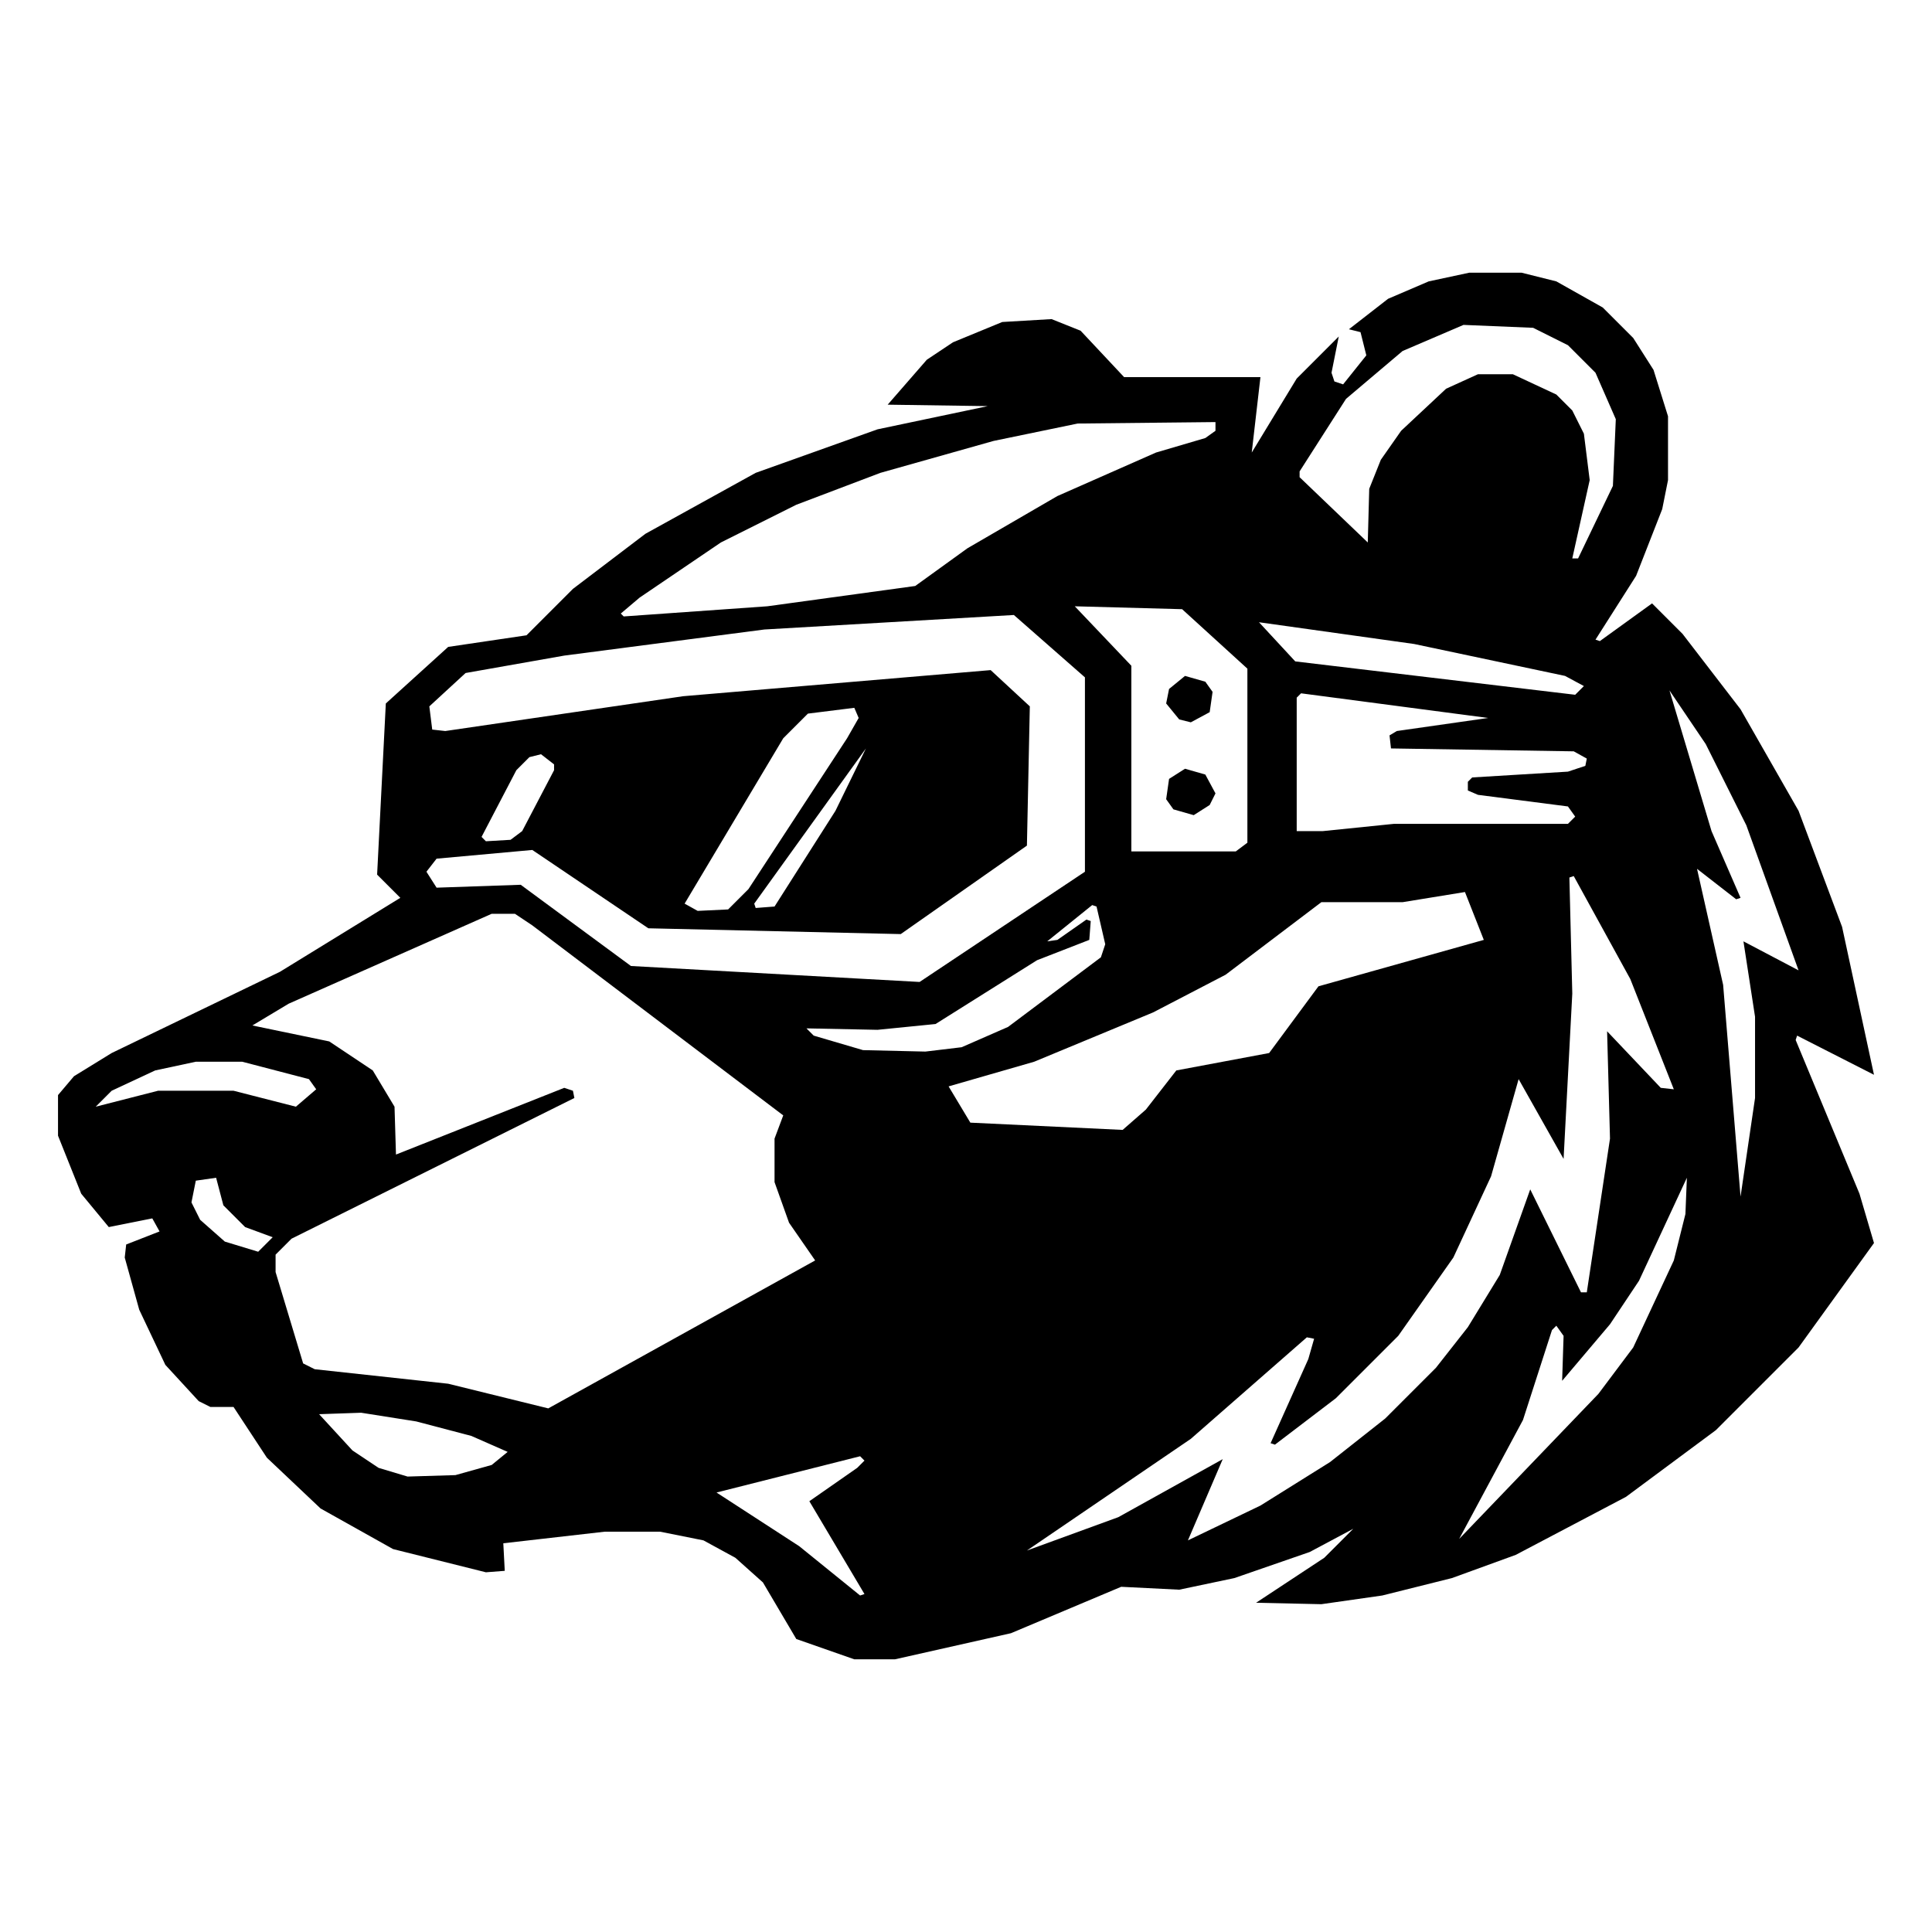
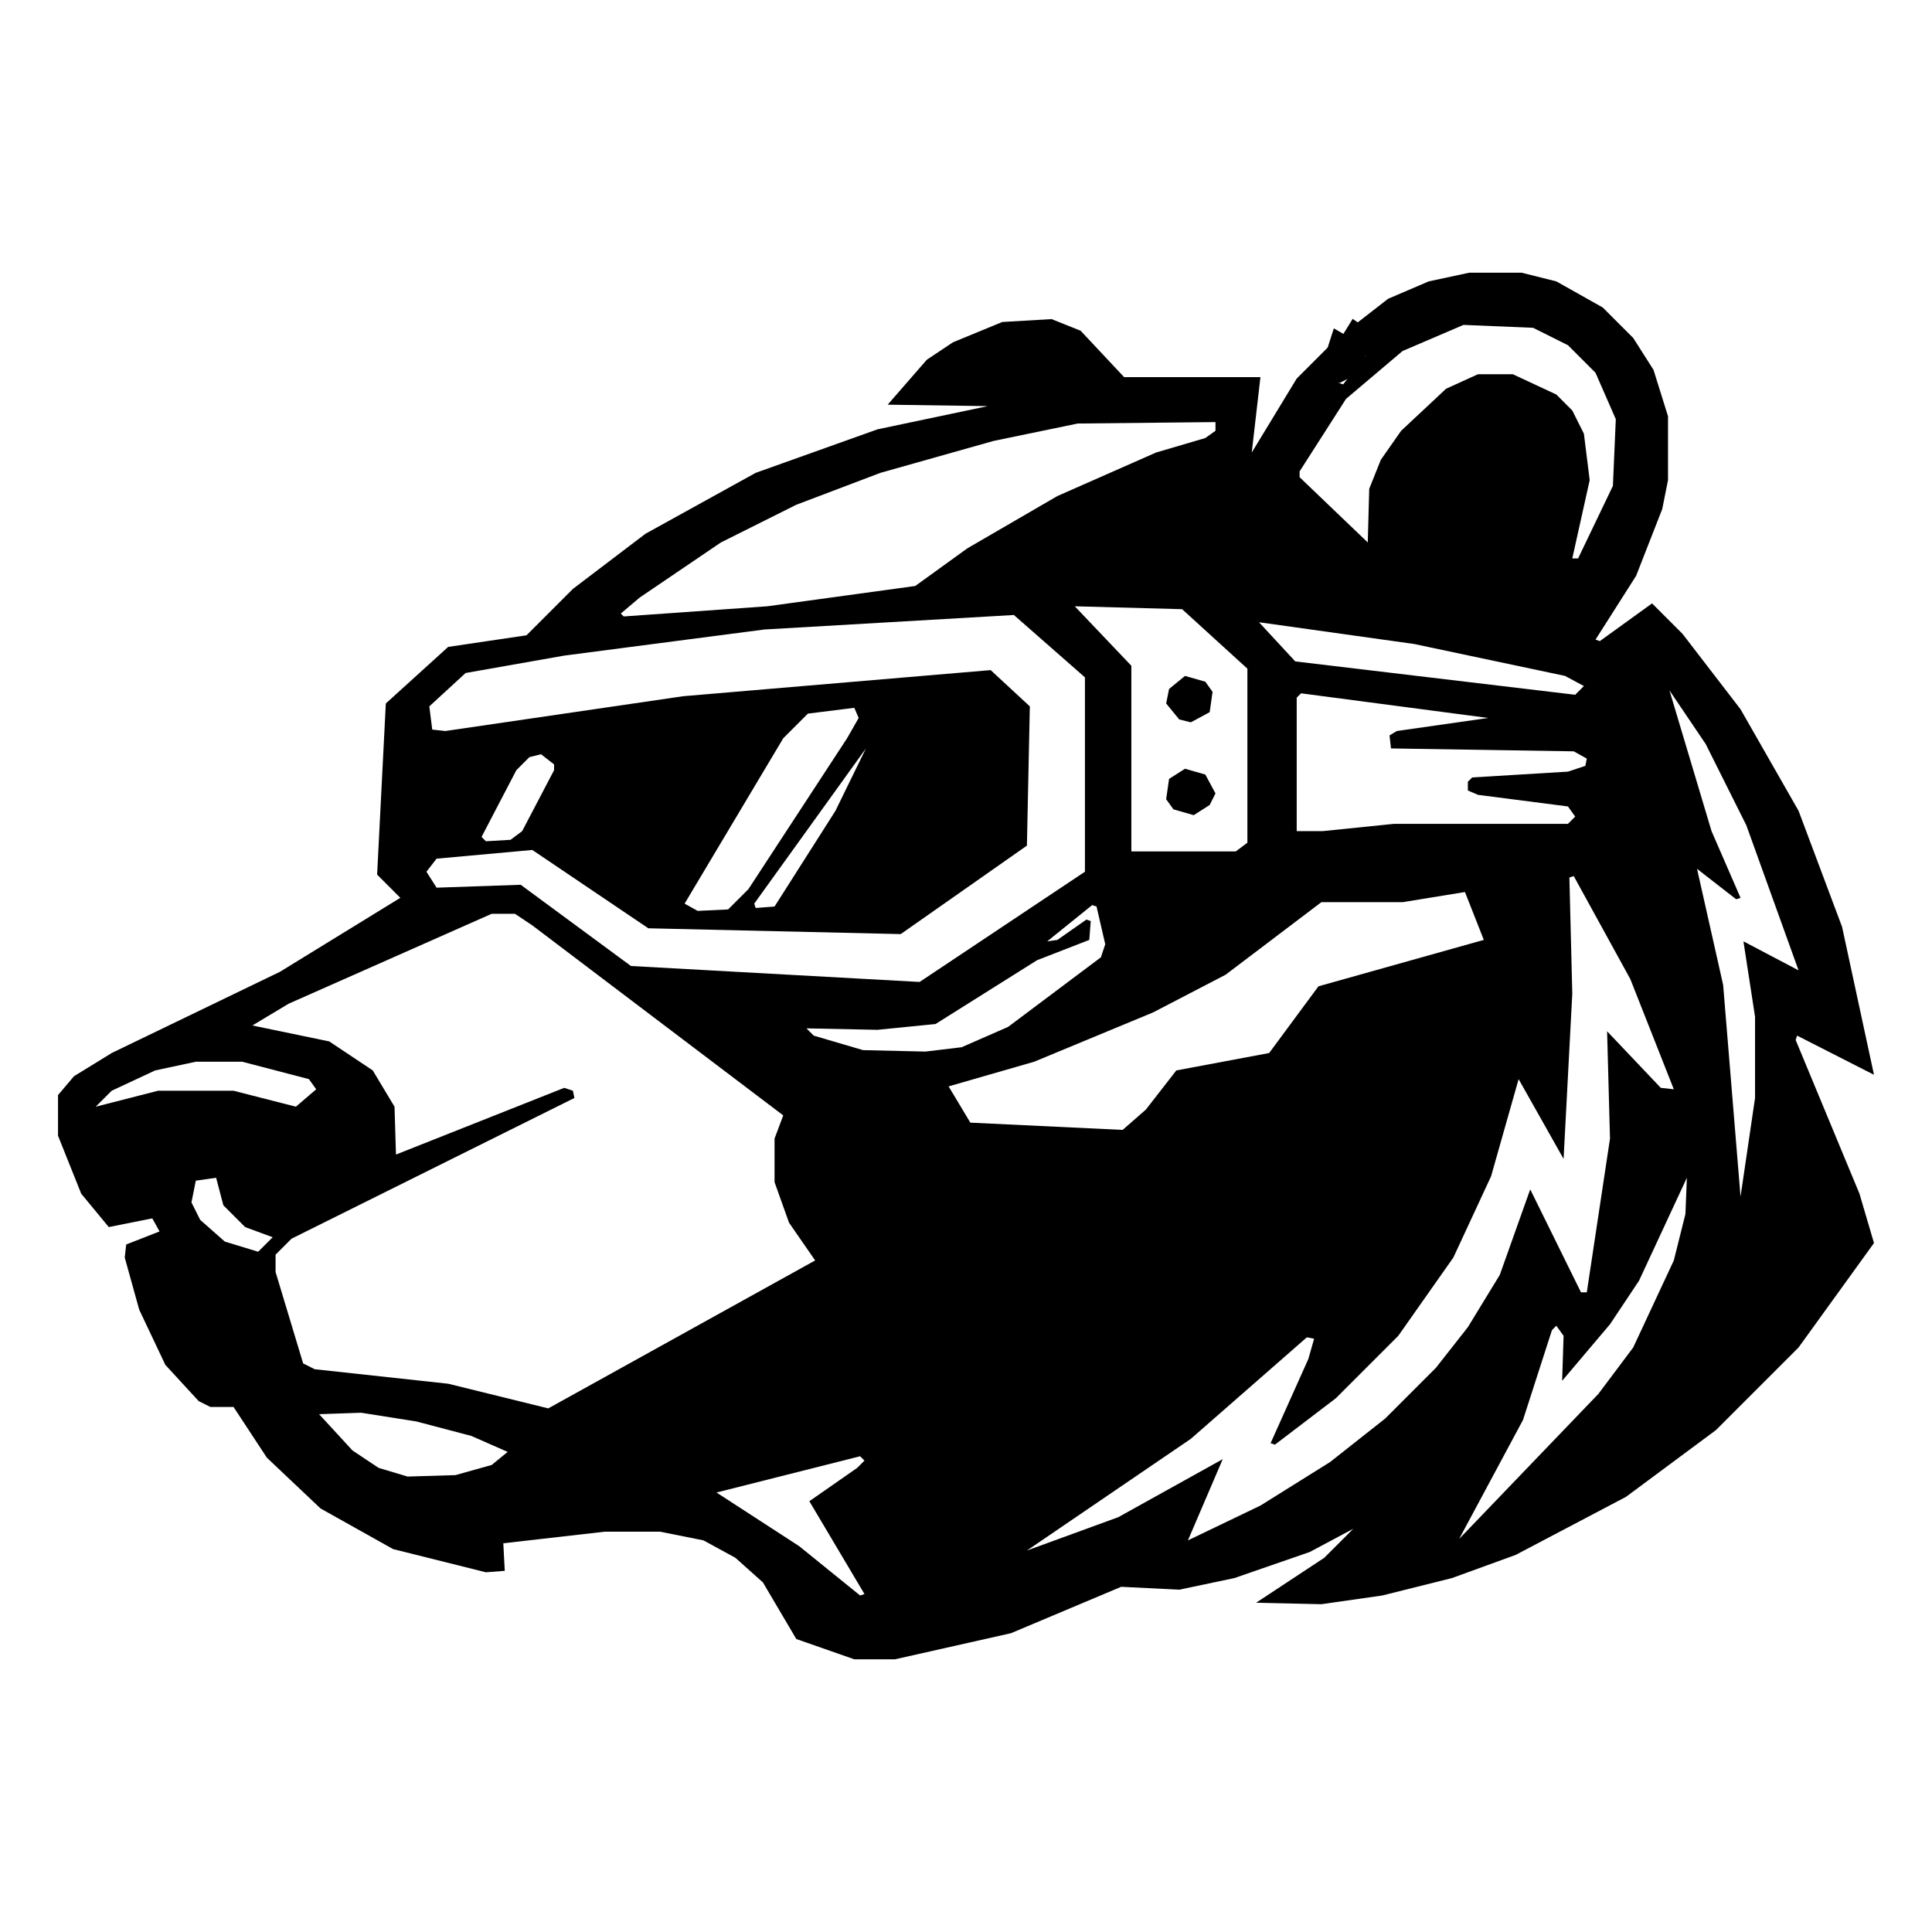
<svg xmlns="http://www.w3.org/2000/svg" width="1024" height="1024" viewBox="174.5 65.5 666.0 666.0">
  <path d="M 483.0 637.5 L 469.0 637.5 L 449.0 630.5 L 437.5 611.0 L 428.0 602.5 L 417.0 596.5 L 402.0 593.5 L 383.0 593.5 L 348.0 597.5 L 348.5 607.0 L 342.0 607.5 L 310.0 599.5 L 285.0 585.5 L 266.5 568.0 L 255.0 550.5 L 247.0 550.5 L 243.0 548.5 L 231.5 536.0 L 222.5 517.0 L 217.5 499.0 L 218.0 494.5 L 229.5 490.0 L 227.0 485.5 L 212.0 488.5 L 202.5 477.0 L 194.5 457.0 L 194.5 443.0 L 200.0 436.5 L 213.0 428.5 L 271.0 400.5 L 312.5 375.0 L 304.5 367.0 L 307.5 308.0 L 329.0 288.5 L 356.0 284.5 L 372.0 268.5 L 397.0 249.5 L 435.0 228.5 L 477.0 213.5 L 515.0 205.5 L 480.5 205.0 L 494.0 189.5 L 503.0 183.5 L 520.0 176.5 L 537.0 175.5 L 547.0 179.5 L 562.0 195.5 L 609.0 195.5 L 606.0 221.5 L 621.5 196.0 L 636.0 181.5 L 633.5 194.0 L 634.5 197.0 L 637.5 198.0 L 645.5 188.0 L 643.5 180.0 L 639.5 179.0 L 653.0 168.5 L 667.0 162.5 L 681.0 159.5 L 699.0 159.5 L 711.0 162.5 L 727.0 171.5 L 737.5 182.0 L 744.5 193.0 L 749.5 209.0 L 749.5 231.0 L 747.5 241.0 L 738.5 264.0 L 724.5 286.0 L 726.0 286.5 L 744.0 273.5 L 754.5 284.0 L 774.5 310.0 L 794.5 345.0 L 809.5 385.0 L 820.5 436.0 L 794.0 422.5 L 793.5 424.0 L 815.5 477.0 L 820.5 494.0 L 794.5 530.0 L 766.0 558.5 L 735.0 581.5 L 697.0 601.5 L 675.0 609.5 L 651.0 615.5 L 630.0 618.5 L 607.5 618.0 L 631.0 602.5 L 641.0 592.5 L 626.0 600.5 L 600.0 609.5 L 581.0 613.5 L 561.0 612.5 L 523.0 628.5 Z M 718.5 258.0 L 730.5 233.0 L 731.5 210.0 L 724.5 194.0 L 715.0 184.5 L 703.0 178.5 L 679.0 177.5 L 658.0 186.5 L 638.5 203.0 L 622.5 228.0 L 622.5 230.0 L 646.0 252.5 L 646.5 234.0 L 650.5 224.0 L 657.5 214.0 L 673.0 199.5 L 684.0 194.5 L 696.0 194.5 L 711.0 201.5 L 716.5 207.0 L 720.5 215.0 L 722.5 231.0 L 716.5 258.0 Z M 389.5 278.0 L 439.0 274.5 L 490.0 267.5 L 508.0 254.5 L 539.0 236.5 L 573.0 221.5 L 590.0 216.5 L 593.5 214.0 L 593.5 211.0 L 546.0 211.5 L 517.0 217.5 L 478.0 228.5 L 449.0 239.5 L 423.0 252.5 L 395.0 271.5 L 388.5 277.0 Z M 600.5 359.0 L 604.5 356.0 L 604.5 296.0 L 582.0 275.5 L 545.0 274.5 L 564.5 295.0 L 564.5 359.0 Z M 491.5 404.0 L 548.5 366.0 L 548.5 299.0 L 524.0 277.5 L 438.0 282.5 L 369.0 291.5 L 335.0 297.5 L 322.5 309.0 L 323.5 317.0 L 328.0 317.5 L 410.0 305.5 L 516.0 296.5 L 529.5 309.0 L 528.5 357.0 L 485.0 387.5 L 398.0 385.5 L 358.0 358.5 L 325.0 361.5 L 321.5 366.0 L 325.0 371.5 L 354.0 370.5 L 392.0 398.5 Z M 717.5 305.0 L 720.5 302.0 L 714.0 298.5 L 662.0 287.5 L 608.5 280.0 L 621.0 293.5 Z M 585.0 314.5 L 581.0 313.5 L 576.5 308.0 L 577.5 303.0 L 583.0 298.5 L 590.0 300.5 L 592.5 304.0 L 591.5 311.0 Z M 774.5 478.0 L 779.5 444.0 L 779.5 416.0 L 775.5 390.0 L 794.5 400.0 L 776.5 350.0 L 762.5 322.0 L 750.0 303.5 L 764.5 352.0 L 774.5 375.0 L 773.0 375.5 L 759.5 365.0 L 768.5 405.0 Z M 630.5 352.0 L 655.0 349.5 L 715.0 349.5 L 717.5 347.0 L 715.0 343.5 L 684.0 339.5 L 680.5 338.0 L 680.5 335.0 L 682.0 333.5 L 715.0 331.5 L 721.0 329.5 L 721.5 327.0 L 717.0 324.5 L 654.0 323.5 L 653.5 319.0 L 656.0 317.5 L 687.5 313.0 L 623.0 304.5 L 621.5 306.0 L 621.5 352.0 Z M 425.5 379.0 L 432.5 372.0 L 466.5 320.0 L 470.5 313.0 L 469.0 309.5 L 453.0 311.5 L 444.5 320.0 L 410.5 377.0 L 415.0 379.5 Z M 441.5 378.0 L 462.5 345.0 L 473.0 323.5 L 434.5 377.0 L 435.0 378.5 Z M 350.5 355.0 L 354.5 352.0 L 365.5 331.0 L 365.5 329.0 L 361.0 325.5 L 357.0 326.5 L 352.5 331.0 L 340.5 354.0 L 342.0 355.5 Z M 586.0 346.5 L 579.0 344.5 L 576.5 341.0 L 577.5 334.0 L 583.0 330.5 L 590.0 332.5 L 593.5 339.0 L 591.5 343.0 Z M 528.5 600.0 L 560.0 588.5 L 596.0 568.5 L 584.0 596.5 L 609.0 584.5 L 633.0 569.5 L 652.0 554.5 L 669.5 537.0 L 680.5 523.0 L 691.5 505.0 L 702.0 475.5 L 719.5 511.0 L 721.5 511.0 L 729.5 458.0 L 728.5 421.0 L 747.0 440.5 L 751.5 441.0 L 736.5 403.0 L 717.0 367.5 L 715.5 368.0 L 716.5 408.0 L 713.5 465.0 L 698.0 437.5 L 688.5 471.0 L 675.5 499.0 L 656.5 526.0 L 635.0 547.5 L 614.0 563.5 L 612.5 563.0 L 625.5 534.0 L 627.5 527.0 L 625.0 526.5 L 585.0 561.5 Z M 561.5 455.0 L 569.5 448.0 L 580.0 434.5 L 612.0 428.5 L 629.0 405.5 L 686.0 389.5 L 679.5 373.0 L 658.0 376.5 L 630.0 376.5 L 597.0 401.5 L 572.0 414.5 L 531.0 431.5 L 501.5 440.0 L 509.0 452.5 Z M 493.5 428.0 L 506.0 426.5 L 522.0 419.5 L 554.0 395.5 L 555.5 391.0 L 552.5 378.0 L 551.0 377.5 L 535.5 390.0 L 539.0 389.5 L 549.0 382.5 L 550.5 383.0 L 550.0 389.5 L 532.0 396.5 L 497.0 418.5 L 477.0 420.5 L 452.5 420.0 L 455.0 422.5 L 472.0 427.5 Z M 363.5 551.0 L 455.5 500.0 L 446.5 487.0 L 441.5 473.0 L 441.5 458.0 L 444.5 450.0 L 358.0 384.5 L 352.0 380.5 L 344.0 380.5 L 274.0 411.5 L 261.5 419.0 L 288.0 424.5 L 303.0 434.5 L 310.5 447.0 L 311.0 463.5 L 369.0 440.5 L 372.0 441.5 L 372.5 444.0 L 275.0 492.5 L 269.5 498.0 L 269.5 504.0 L 279.0 535.5 L 283.0 537.5 L 329.0 542.5 Z M 276.5 447.0 L 283.5 441.0 L 281.0 437.5 L 258.0 431.5 L 242.0 431.5 L 228.0 434.5 L 213.0 441.5 L 207.5 447.0 L 229.0 441.5 L 255.0 441.5 Z M 263.5 497.0 L 268.5 492.0 L 259.0 488.5 L 251.5 481.0 L 249.0 471.5 L 242.0 472.5 L 240.5 480.0 L 243.5 486.0 L 252.0 493.5 Z M 677.5 596.0 L 725.5 546.0 L 737.5 530.0 L 751.5 500.0 L 755.5 484.0 L 756.0 471.5 L 739.5 507.0 L 729.5 522.0 L 713.0 541.5 L 713.5 526.0 L 711.0 522.5 L 709.5 524.0 L 699.5 555.0 Z M 331.5 574.0 L 344.0 570.5 L 349.5 566.0 L 337.0 560.5 L 318.0 555.5 L 299.0 552.5 L 284.5 553.0 L 296.0 565.5 L 305.0 571.5 L 315.0 574.5 Z M 472.5 615.0 L 453.5 583.0 L 470.0 571.5 L 472.5 569.0 L 471.0 567.5 L 421.5 580.0 L 450.0 598.5 L 471.0 615.5 Z" fill="currentColor" fill-rule="evenodd" />
+   <path d="M 629.1 194.9 L 634.3 178.7 L 637.6 180.6 L 640.8 175.4 L 645.4 178.7 L 646.0 187.1 L 641.5 194.9 L 636.3 197.5 L 631.7 196.9 Z M 631.1 186.5 L 633.7 186.5 L 633.7 189.7 L 631.1 189.7 Z" fill="currentColor" />
</svg>
